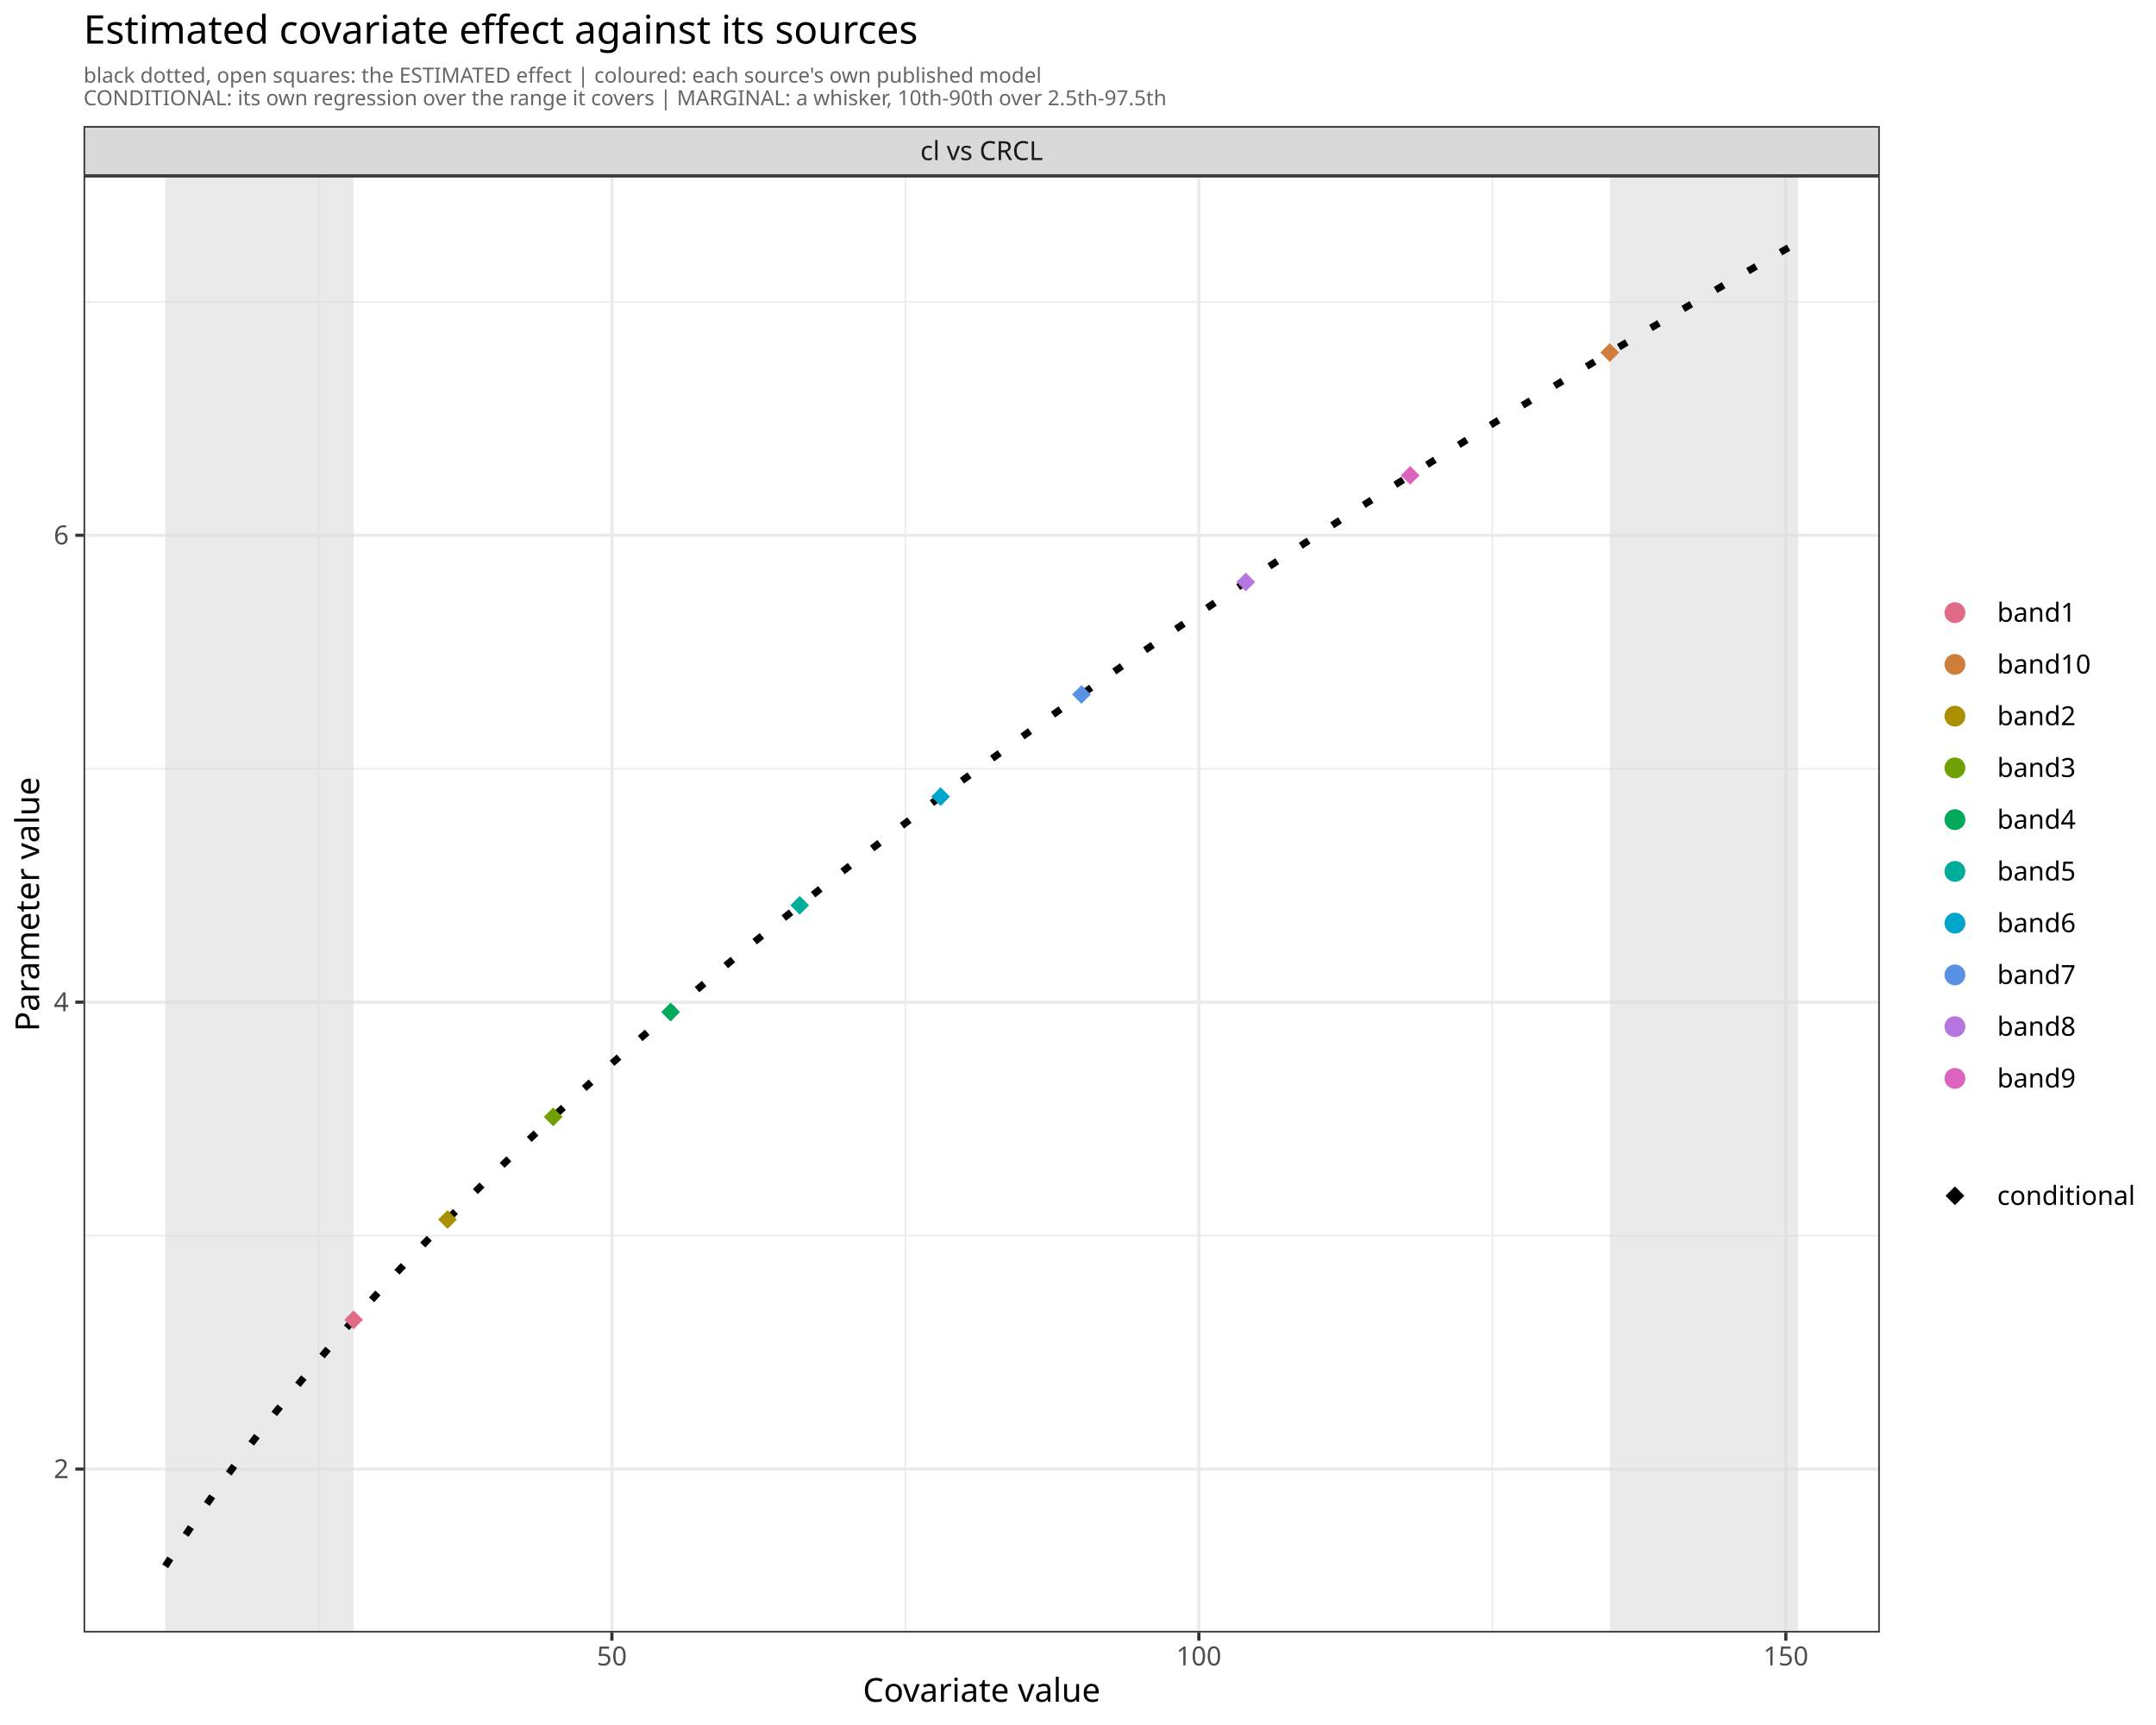
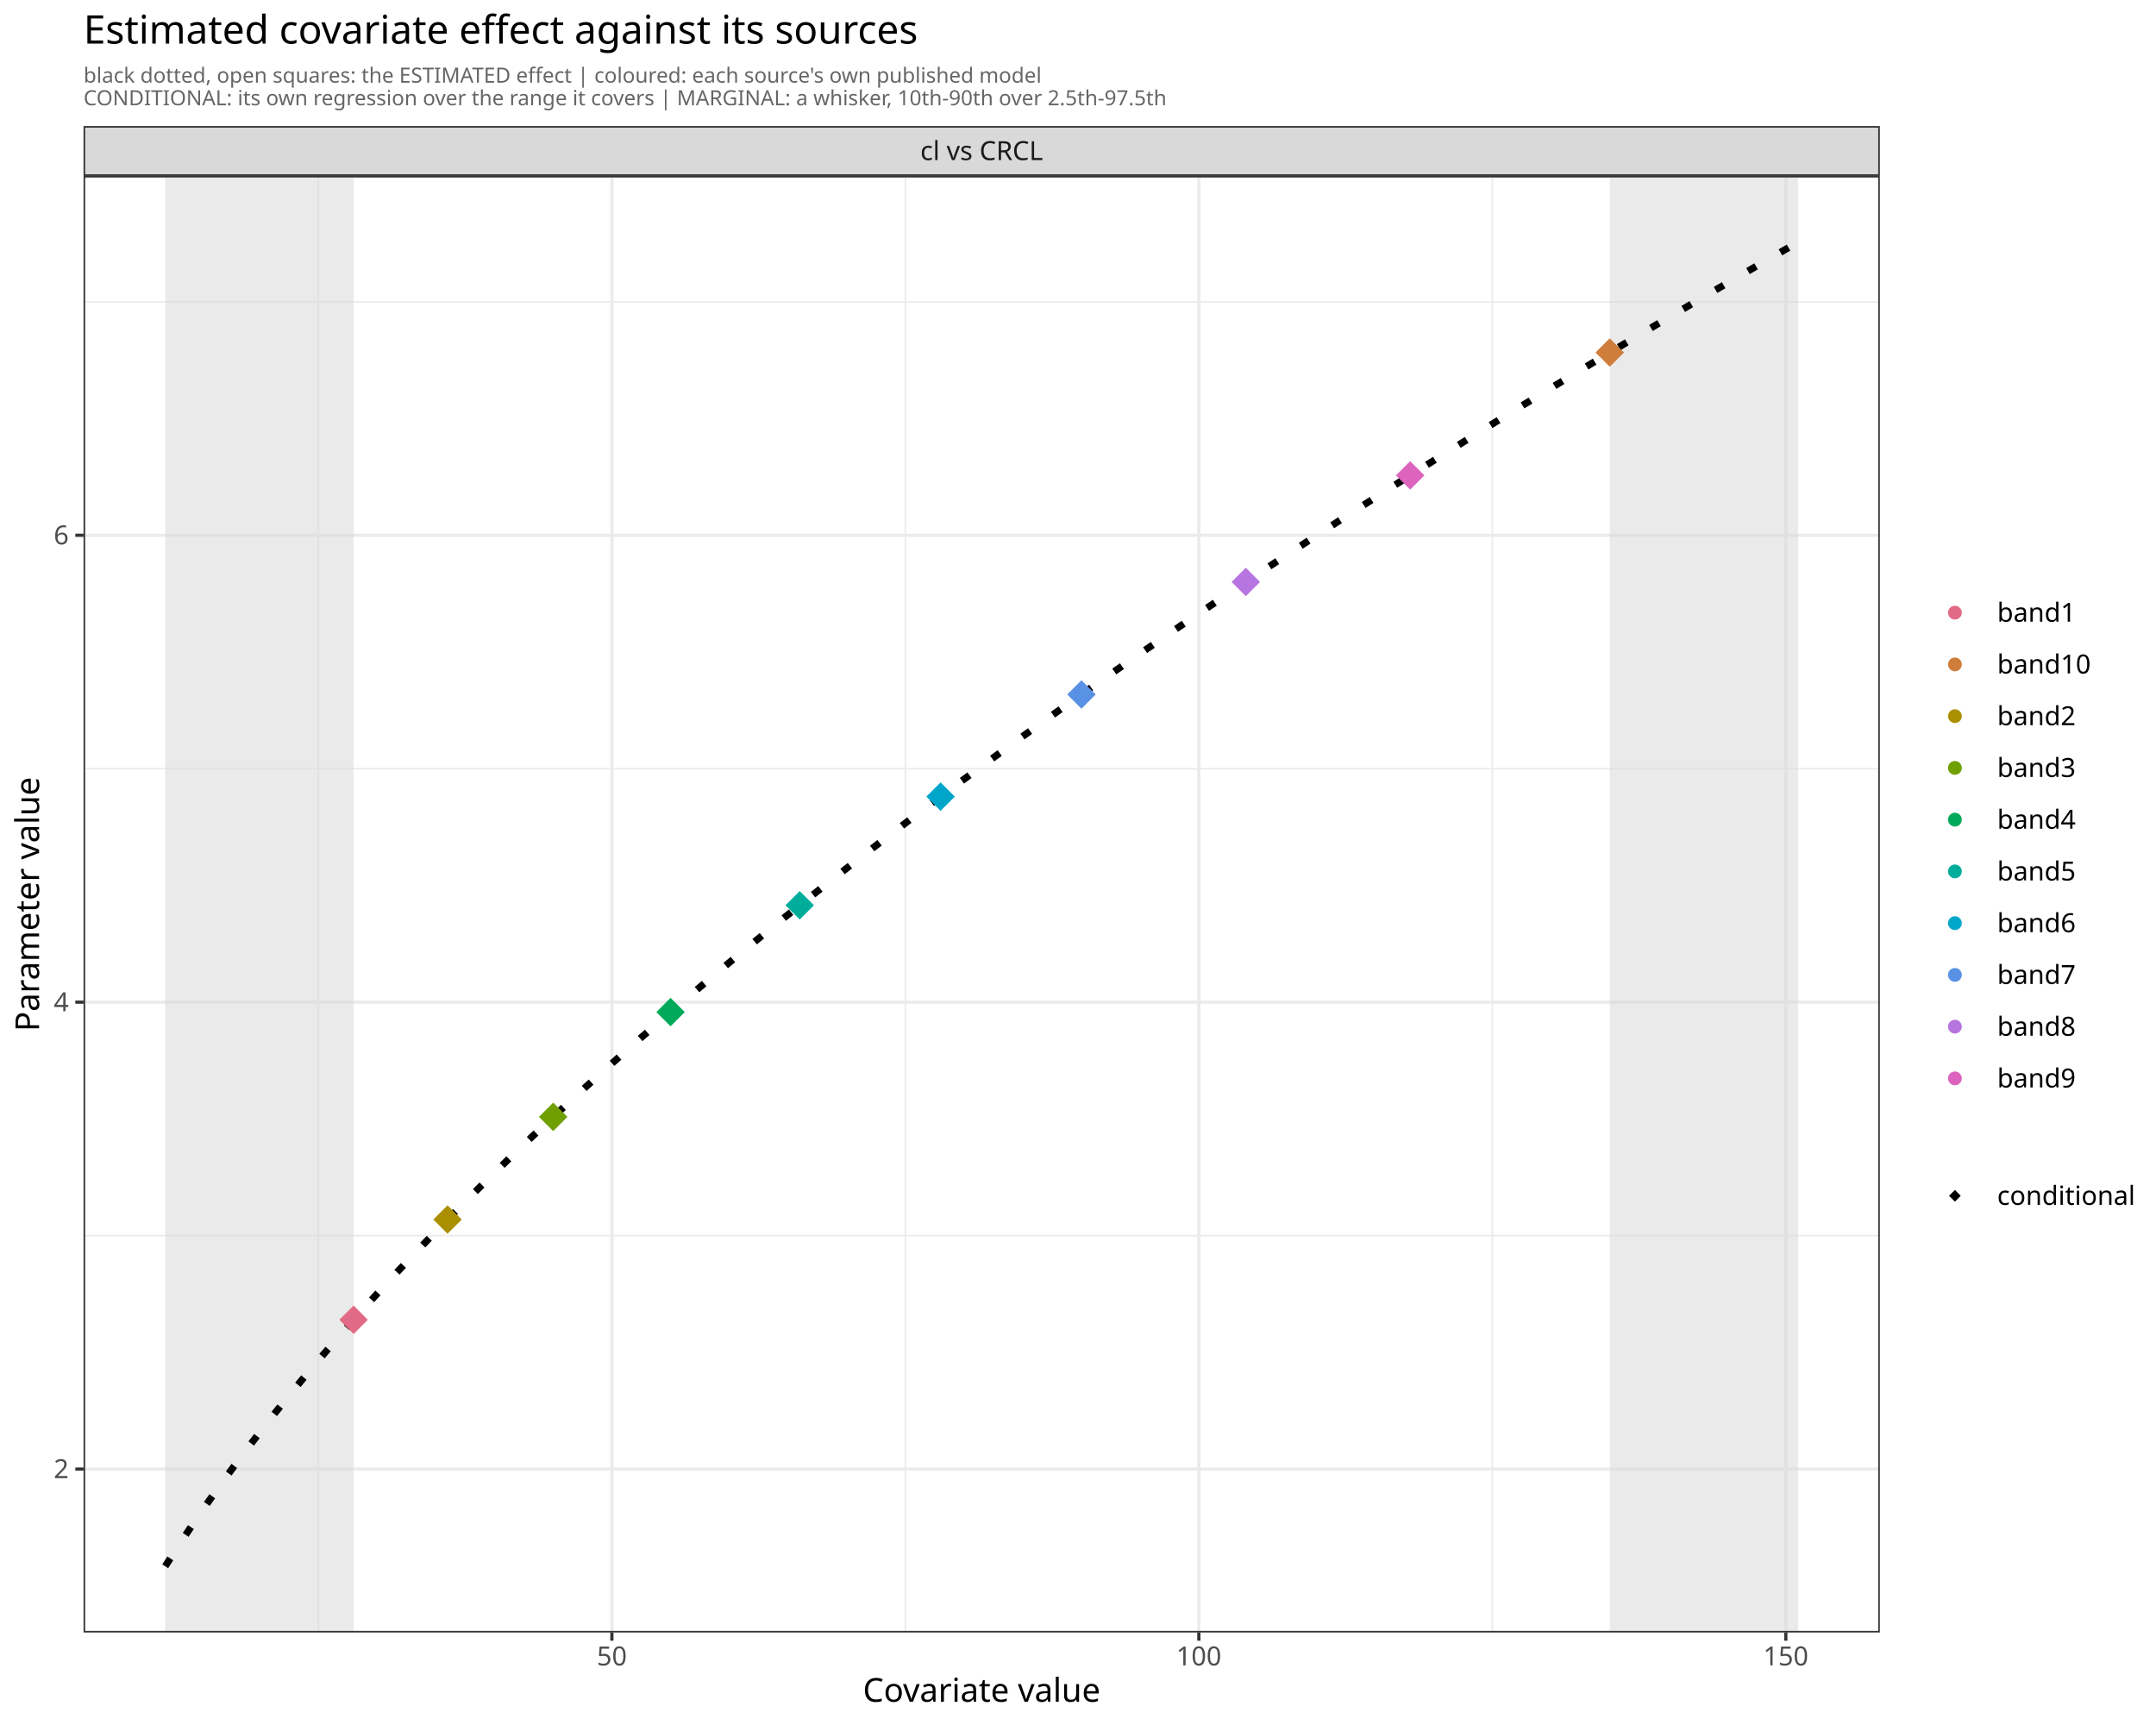
<svg xmlns="http://www.w3.org/2000/svg" class="svglite" data-engine-version="2.0" width="720.00pt" height="576.00pt" viewBox="0 0 720.00 576.00">
  <defs>
    <style type="text/css">
    .svglite line, .svglite polyline, .svglite polygon, .svglite path, .svglite rect, .svglite circle {
      fill: none;
      stroke: #000000;
      stroke-linecap: round;
      stroke-linejoin: round;
      stroke-miterlimit: 10.00;
    }
  </style>
  </defs>
  <rect width="100%" height="100%" style="stroke: none; fill: #FFFFFF;" />
  <defs>
    <clipPath id="cpMC4wMHw3MjAuMDB8MC4wMHw1NzYuMDA=">
      <rect x="0.00" y="0.00" width="720.00" height="576.00" />
    </clipPath>
  </defs>
  <g clip-path="url(#cpMC4wMHw3MjAuMDB8MC4wMHw1NzYuMDA=)">
    <rect x="0.00" y="0.00" width="720.00" height="576.00" style="stroke-width: 1.07; stroke: #FFFFFF; fill: #FFFFFF;" />
  </g>
  <defs>
    <clipPath id="cpMjcuOTB8NjI3Ljc3fDU4Ljc0fDU0NS4xMQ==">
      <rect x="27.90" y="58.74" width="599.87" height="486.37" />
    </clipPath>
  </defs>
  <g clip-path="url(#cpMjcuOTB8NjI3Ljc3fDU4Ljc0fDU0NS4xMQ==)">
    <rect x="27.90" y="58.74" width="599.87" height="486.37" style="stroke-width: 1.07; stroke: none; fill: #FFFFFF;" />
    <polyline points="27.90,412.59 627.77,412.59 " style="stroke-width: 0.53; stroke: #EBEBEB; stroke-linecap: butt;" />
    <polyline points="27.90,256.69 627.77,256.69 " style="stroke-width: 0.53; stroke: #EBEBEB; stroke-linecap: butt;" />
    <polyline points="27.90,100.79 627.77,100.79 " style="stroke-width: 0.53; stroke: #EBEBEB; stroke-linecap: butt;" />
    <polyline points="106.33,545.11 106.33,58.74 " style="stroke-width: 0.53; stroke: #EBEBEB; stroke-linecap: butt;" />
    <polyline points="302.35,545.11 302.35,58.74 " style="stroke-width: 0.53; stroke: #EBEBEB; stroke-linecap: butt;" />
    <polyline points="498.37,545.11 498.37,58.74 " style="stroke-width: 0.53; stroke: #EBEBEB; stroke-linecap: butt;" />
    <polyline points="27.90,490.54 627.77,490.54 " style="stroke-width: 1.07; stroke: #EBEBEB; stroke-linecap: butt;" />
    <polyline points="27.90,334.64 627.77,334.64 " style="stroke-width: 1.07; stroke: #EBEBEB; stroke-linecap: butt;" />
    <polyline points="27.90,178.74 627.77,178.74 " style="stroke-width: 1.07; stroke: #EBEBEB; stroke-linecap: butt;" />
    <polyline points="204.34,545.11 204.34,58.74 " style="stroke-width: 1.07; stroke: #EBEBEB; stroke-linecap: butt;" />
    <polyline points="400.36,545.11 400.36,58.74 " style="stroke-width: 1.07; stroke: #EBEBEB; stroke-linecap: butt;" />
    <polyline points="596.38,545.11 596.38,58.74 " style="stroke-width: 1.07; stroke: #EBEBEB; stroke-linecap: butt;" />
    <rect x="55.17" y="58.74" width="62.92" height="486.37" style="stroke-width: 1.07; stroke: none; stroke-linecap: butt; stroke-linejoin: miter; fill: #D9D9D9; fill-opacity: 0.55;" />
    <rect x="537.58" y="58.74" width="62.92" height="486.37" style="stroke-width: 1.07; stroke: none; stroke-linecap: butt; stroke-linejoin: miter; fill: #D9D9D9; fill-opacity: 0.55;" />
    <polyline points="55.17,523.00 59.75,515.90 64.33,509.04 68.91,502.40 73.50,495.96 78.08,489.70 82.66,483.60 87.24,477.65 91.83,471.83 96.41,466.14 100.99,460.57 105.57,455.11 110.16,449.75 114.74,444.49 119.32,439.32 123.91,434.23 128.49,429.22 133.07,424.29 137.65,419.42 142.24,414.63 146.82,409.90 151.40,405.24 155.98,400.63 160.57,396.08 165.15,391.59 169.73,387.15 174.31,382.76 178.90,378.41 183.48,374.11 188.06,369.86 192.65,365.65 197.23,361.48 201.81,357.36 206.39,353.27 210.98,349.22 215.56,345.20 220.14,341.22 224.72,337.28 229.31,333.37 233.89,329.49 238.47,325.64 243.05,321.82 247.64,318.03 252.22,314.27 256.80,310.54 261.38,306.84 265.97,303.16 270.55,299.51 275.13,295.89 279.72,292.29 284.30,288.71 288.88,285.16 293.46,281.63 298.05,278.12 302.63,274.64 307.21,271.18 311.79,267.73 316.38,264.31 320.96,260.91 325.54,257.53 330.12,254.17 334.71,250.83 339.29,247.51 343.87,244.20 348.45,240.91 353.04,237.64 357.62,234.39 362.20,231.16 366.79,227.94 371.37,224.74 375.95,221.55 380.53,218.38 385.12,215.23 389.70,212.09 394.28,208.96 398.86,205.85 403.45,202.76 408.03,199.68 412.61,196.61 417.19,193.56 421.78,190.52 426.36,187.50 430.94,184.48 435.53,181.49 440.11,178.50 444.69,175.53 449.27,172.57 453.86,169.62 458.44,166.68 463.02,163.75 467.60,160.84 472.19,157.94 476.77,155.05 481.35,152.17 485.93,149.30 490.52,146.45 495.10,143.60 499.68,140.77 504.26,137.94 508.85,135.13 513.43,132.33 518.01,129.53 522.60,126.75 527.18,123.97 531.76,121.21 536.34,118.46 540.93,115.71 545.51,112.98 550.09,110.25 554.67,107.53 559.26,104.83 563.84,102.13 568.42,99.44 573.00,96.76 577.59,94.09 582.17,91.42 586.75,88.77 591.33,86.12 595.92,83.48 600.50,80.85 " style="stroke-width: 2.35; stroke-dasharray: 3.13,9.39; stroke-linecap: butt;" />
-     <polygon points="114.96,440.70 118.09,437.57 121.22,440.70 118.09,443.83 " style="stroke-width: 0.71; stroke: none; fill: #E16A86;" />
-     <polygon points="534.45,117.72 537.58,114.59 540.71,117.72 537.58,120.85 " style="stroke-width: 0.71; stroke: none; fill: #CE7D3B;" />
-     <polygon points="146.32,407.22 149.45,404.09 152.58,407.22 149.45,410.34 " style="stroke-width: 0.71; stroke: none; fill: #AA9000;" />
-     <polygon points="181.61,372.94 184.74,369.81 187.87,372.94 184.74,376.07 " style="stroke-width: 0.71; stroke: none; fill: #6F9F00;" />
-     <polygon points="220.81,337.95 223.94,334.82 227.07,337.95 223.94,341.08 " style="stroke-width: 0.71; stroke: none; fill: #00AA5A;" />
-     <polygon points="263.94,302.29 267.07,299.16 270.19,302.29 267.07,305.41 " style="stroke-width: 0.71; stroke: none; fill: #00AD9A;" />
-     <polygon points="310.98,266.00 314.11,262.87 317.24,266.00 314.11,269.13 " style="stroke-width: 0.71; stroke: none; fill: #00A6CA;" />
-     <polygon points="358.03,231.89 361.16,228.77 364.29,231.89 361.16,235.02 " style="stroke-width: 0.71; stroke: none; fill: #5991E4;" />
-     <polygon points="412.91,194.33 416.04,191.20 419.17,194.33 416.04,197.45 " style="stroke-width: 0.71; stroke: none; fill: #B675E0;" />
-     <polygon points="467.80,158.74 470.93,155.61 474.06,158.74 470.93,161.86 " style="stroke-width: 0.71; stroke: none; fill: #DD64BE;" />
+     <polygon points="113.33,440.70 118.09,435.94 122.84,440.70 118.09,445.46 " style="stroke-width: 0.71; stroke: none; fill: #E16A86;" />
+     <polygon points="532.82,117.72 537.58,112.96 542.33,117.72 537.58,122.47 " style="stroke-width: 0.71; stroke: none; fill: #CE7D3B;" />
+     <polygon points="144.70,407.22 149.45,402.46 154.21,407.22 149.45,411.97 " style="stroke-width: 0.71; stroke: none; fill: #AA9000;" />
+     <polygon points="179.98,372.94 184.74,368.19 189.49,372.94 184.74,377.70 " style="stroke-width: 0.71; stroke: none; fill: #6F9F00;" />
+     <polygon points="219.19,337.95 223.94,333.19 228.70,337.95 223.94,342.70 " style="stroke-width: 0.71; stroke: none; fill: #00AA5A;" />
+     <polygon points="262.31,302.29 267.07,297.53 271.82,302.29 267.07,307.04 " style="stroke-width: 0.71; stroke: none; fill: #00AD9A;" />
+     <polygon points="309.36,266.00 314.11,261.25 318.87,266.00 314.11,270.76 " style="stroke-width: 0.71; stroke: none; fill: #00A6CA;" />
+     <polygon points="356.40,231.89 361.16,227.14 365.91,231.89 361.16,236.65 " style="stroke-width: 0.71; stroke: none; fill: #5991E4;" />
+     <polygon points="411.29,194.33 416.04,189.57 420.80,194.33 416.04,199.08 " style="stroke-width: 0.71; stroke: none; fill: #B675E0;" />
+     <polygon points="466.17,158.74 470.93,153.98 475.69,158.74 470.93,163.49 " style="stroke-width: 0.71; stroke: none; fill: #DD64BE;" />
    <rect x="27.90" y="58.74" width="599.87" height="486.37" style="stroke-width: 1.07; stroke: #333333;" />
  </g>
  <g clip-path="url(#cpMC4wMHw3MjAuMDB8MC4wMHw1NzYuMDA=)">
</g>
  <defs>
    <clipPath id="cpMjcuOTB8NjI3Ljc3fDQyLjA5fDU4Ljc0">
      <rect x="27.90" y="42.09" width="599.87" height="16.65" />
    </clipPath>
  </defs>
  <g clip-path="url(#cpMjcuOTB8NjI3Ljc3fDQyLjA5fDU4Ljc0)">
    <rect x="27.90" y="42.09" width="599.87" height="16.65" style="stroke-width: 1.07; stroke: #333333; fill: #D9D9D9;" />
    <text x="327.83" y="53.45" text-anchor="middle" style="font-size: 8.80px; fill: #1A1A1A; font-family: sans;" textLength="48.91px" lengthAdjust="spacingAndGlyphs">cl  vs  CRCL</text>
  </g>
  <g clip-path="url(#cpMC4wMHw3MjAuMDB8MC4wMHw1NzYuMDA=)">
    <polyline points="204.34,547.85 204.34,545.11 " style="stroke-width: 1.07; stroke: #333333; stroke-linecap: butt;" />
    <polyline points="400.36,547.85 400.36,545.11 " style="stroke-width: 1.07; stroke: #333333; stroke-linecap: butt;" />
    <polyline points="596.38,547.85 596.38,545.11 " style="stroke-width: 1.07; stroke: #333333; stroke-linecap: butt;" />
    <text x="204.34" y="556.10" text-anchor="middle" style="font-size: 8.80px; fill: #4D4D4D; font-family: sans;" textLength="9.79px" lengthAdjust="spacingAndGlyphs">50</text>
    <text x="400.36" y="556.10" text-anchor="middle" style="font-size: 8.80px; fill: #4D4D4D; font-family: sans;" textLength="14.68px" lengthAdjust="spacingAndGlyphs">100</text>
    <text x="596.38" y="556.10" text-anchor="middle" style="font-size: 8.80px; fill: #4D4D4D; font-family: sans;" textLength="14.68px" lengthAdjust="spacingAndGlyphs">150</text>
    <text x="22.97" y="493.57" text-anchor="end" style="font-size: 8.80px; fill: #4D4D4D; font-family: sans;" textLength="4.89px" lengthAdjust="spacingAndGlyphs">2</text>
    <text x="22.97" y="337.67" text-anchor="end" style="font-size: 8.80px; fill: #4D4D4D; font-family: sans;" textLength="4.89px" lengthAdjust="spacingAndGlyphs">4</text>
    <text x="22.97" y="181.77" text-anchor="end" style="font-size: 8.80px; fill: #4D4D4D; font-family: sans;" textLength="4.89px" lengthAdjust="spacingAndGlyphs">6</text>
    <polyline points="25.16,490.54 27.90,490.54 " style="stroke-width: 1.07; stroke: #333333; stroke-linecap: butt;" />
    <polyline points="25.16,334.64 27.90,334.64 " style="stroke-width: 1.07; stroke: #333333; stroke-linecap: butt;" />
    <polyline points="25.16,178.74 27.90,178.74 " style="stroke-width: 1.07; stroke: #333333; stroke-linecap: butt;" />
    <text x="327.83" y="568.24" text-anchor="middle" style="font-size: 11.00px; font-family: sans;" textLength="76.44px" lengthAdjust="spacingAndGlyphs">Covariate value</text>
    <text transform="translate(13.05,301.93) rotate(-90)" text-anchor="middle" style="font-size: 11.00px; font-family: sans;" textLength="80.72px" lengthAdjust="spacingAndGlyphs">Parameter value</text>
    <rect x="638.73" y="190.45" width="63.09" height="183.76" style="stroke-width: 1.07; stroke: none; fill: #FFFFFF;" />
    <rect x="644.21" y="195.93" width="17.28" height="17.28" style="stroke-width: 1.07; stroke: none; fill: #FFFFFF;" />
-     <circle cx="652.85" cy="204.57" r="3.13" style="stroke-width: 0.71; stroke: #E16A86; fill: #E16A86;" />
+     <circle cx="652.85" cy="204.57" r="1.95" style="stroke-width: 0.71; stroke: #E16A86; fill: #E16A86;" />
    <rect x="644.21" y="213.21" width="17.28" height="17.28" style="stroke-width: 1.07; stroke: none; fill: #FFFFFF;" />
-     <circle cx="652.85" cy="221.85" r="3.13" style="stroke-width: 0.71; stroke: #CE7D3B; fill: #CE7D3B;" />
+     <circle cx="652.85" cy="221.85" r="1.95" style="stroke-width: 0.71; stroke: #CE7D3B; fill: #CE7D3B;" />
    <rect x="644.21" y="230.49" width="17.28" height="17.28" style="stroke-width: 1.07; stroke: none; fill: #FFFFFF;" />
-     <circle cx="652.85" cy="239.13" r="3.13" style="stroke-width: 0.71; stroke: #AA9000; fill: #AA9000;" />
+     <circle cx="652.85" cy="239.13" r="1.95" style="stroke-width: 0.71; stroke: #AA9000; fill: #AA9000;" />
    <rect x="644.21" y="247.77" width="17.28" height="17.28" style="stroke-width: 1.07; stroke: none; fill: #FFFFFF;" />
-     <circle cx="652.85" cy="256.41" r="3.13" style="stroke-width: 0.71; stroke: #6F9F00; fill: #6F9F00;" />
+     <circle cx="652.85" cy="256.41" r="1.95" style="stroke-width: 0.71; stroke: #6F9F00; fill: #6F9F00;" />
    <rect x="644.21" y="265.05" width="17.28" height="17.28" style="stroke-width: 1.07; stroke: none; fill: #FFFFFF;" />
-     <circle cx="652.85" cy="273.69" r="3.13" style="stroke-width: 0.71; stroke: #00AA5A; fill: #00AA5A;" />
+     <circle cx="652.85" cy="273.69" r="1.95" style="stroke-width: 0.71; stroke: #00AA5A; fill: #00AA5A;" />
    <rect x="644.21" y="282.33" width="17.28" height="17.28" style="stroke-width: 1.07; stroke: none; fill: #FFFFFF;" />
-     <circle cx="652.85" cy="290.97" r="3.13" style="stroke-width: 0.71; stroke: #00AD9A; fill: #00AD9A;" />
+     <circle cx="652.85" cy="290.97" r="1.95" style="stroke-width: 0.71; stroke: #00AD9A; fill: #00AD9A;" />
    <rect x="644.21" y="299.61" width="17.28" height="17.28" style="stroke-width: 1.07; stroke: none; fill: #FFFFFF;" />
-     <circle cx="652.85" cy="308.25" r="3.13" style="stroke-width: 0.71; stroke: #00A6CA; fill: #00A6CA;" />
+     <circle cx="652.85" cy="308.25" r="1.95" style="stroke-width: 0.71; stroke: #00A6CA; fill: #00A6CA;" />
    <rect x="644.21" y="316.89" width="17.28" height="17.28" style="stroke-width: 1.07; stroke: none; fill: #FFFFFF;" />
-     <circle cx="652.85" cy="325.53" r="3.13" style="stroke-width: 0.71; stroke: #5991E4; fill: #5991E4;" />
+     <circle cx="652.85" cy="325.53" r="1.95" style="stroke-width: 0.71; stroke: #5991E4; fill: #5991E4;" />
    <rect x="644.21" y="334.17" width="17.28" height="17.28" style="stroke-width: 1.07; stroke: none; fill: #FFFFFF;" />
-     <circle cx="652.85" cy="342.81" r="3.13" style="stroke-width: 0.71; stroke: #B675E0; fill: #B675E0;" />
+     <circle cx="652.85" cy="342.81" r="1.95" style="stroke-width: 0.71; stroke: #B675E0; fill: #B675E0;" />
    <rect x="644.21" y="351.45" width="17.28" height="17.28" style="stroke-width: 1.07; stroke: none; fill: #FFFFFF;" />
-     <circle cx="652.85" cy="360.09" r="3.13" style="stroke-width: 0.71; stroke: #DD64BE; fill: #DD64BE;" />
+     <circle cx="652.85" cy="360.09" r="1.95" style="stroke-width: 0.71; stroke: #DD64BE; fill: #DD64BE;" />
    <text x="666.96" y="207.60" style="font-size: 8.80px; font-family: sans;" textLength="24.47px" lengthAdjust="spacingAndGlyphs">band1</text>
    <text x="666.96" y="224.88" style="font-size: 8.80px; font-family: sans;" textLength="29.37px" lengthAdjust="spacingAndGlyphs">band10</text>
    <text x="666.96" y="242.16" style="font-size: 8.80px; font-family: sans;" textLength="24.47px" lengthAdjust="spacingAndGlyphs">band2</text>
    <text x="666.96" y="259.44" style="font-size: 8.80px; font-family: sans;" textLength="24.47px" lengthAdjust="spacingAndGlyphs">band3</text>
    <text x="666.96" y="276.72" style="font-size: 8.80px; font-family: sans;" textLength="24.47px" lengthAdjust="spacingAndGlyphs">band4</text>
    <text x="666.96" y="294.00" style="font-size: 8.80px; font-family: sans;" textLength="24.47px" lengthAdjust="spacingAndGlyphs">band5</text>
    <text x="666.96" y="311.28" style="font-size: 8.80px; font-family: sans;" textLength="24.47px" lengthAdjust="spacingAndGlyphs">band6</text>
    <text x="666.96" y="328.56" style="font-size: 8.80px; font-family: sans;" textLength="24.47px" lengthAdjust="spacingAndGlyphs">band7</text>
    <text x="666.96" y="345.84" style="font-size: 8.80px; font-family: sans;" textLength="24.47px" lengthAdjust="spacingAndGlyphs">band8</text>
    <text x="666.96" y="363.12" style="font-size: 8.80px; font-family: sans;" textLength="24.47px" lengthAdjust="spacingAndGlyphs">band9</text>
    <rect x="638.73" y="385.17" width="75.79" height="28.24" style="stroke-width: 1.07; stroke: none; fill: #FFFFFF;" />
    <rect x="644.21" y="390.65" width="17.28" height="17.28" style="stroke-width: 1.07; stroke: none; fill: #FFFFFF;" />
-     <polygon points="649.72,399.29 652.85,396.16 655.97,399.29 652.85,402.42 " style="stroke-width: 0.71; stroke: none; fill: #000000;" />
+     <polygon points="650.89,399.29 652.85,397.33 654.80,399.29 652.85,401.24 " style="stroke-width: 0.71; stroke: none; fill: #000000;" />
    <text x="666.96" y="402.32" style="font-size: 8.80px; font-family: sans;" textLength="42.08px" lengthAdjust="spacingAndGlyphs">conditional</text>
    <text x="27.90" y="27.60" style="font-size: 7.00px; fill: #666666; font-family: sans;" textLength="311.76px" lengthAdjust="spacingAndGlyphs">black dotted, open squares: the ESTIMATED effect  |  coloured: each source's own published model </text>
    <text x="27.90" y="35.16" style="font-size: 7.00px; fill: #666666; font-family: sans;" textLength="351.24px" lengthAdjust="spacingAndGlyphs">CONDITIONAL: its own regression over the range it covers  |  MARGINAL: a whisker, 10th-90th over 2.5th-97.5th</text>
    <text x="27.90" y="14.56" style="font-size: 13.20px; font-family: sans;" textLength="264.91px" lengthAdjust="spacingAndGlyphs">Estimated covariate effect against its sources</text>
  </g>
</svg>
